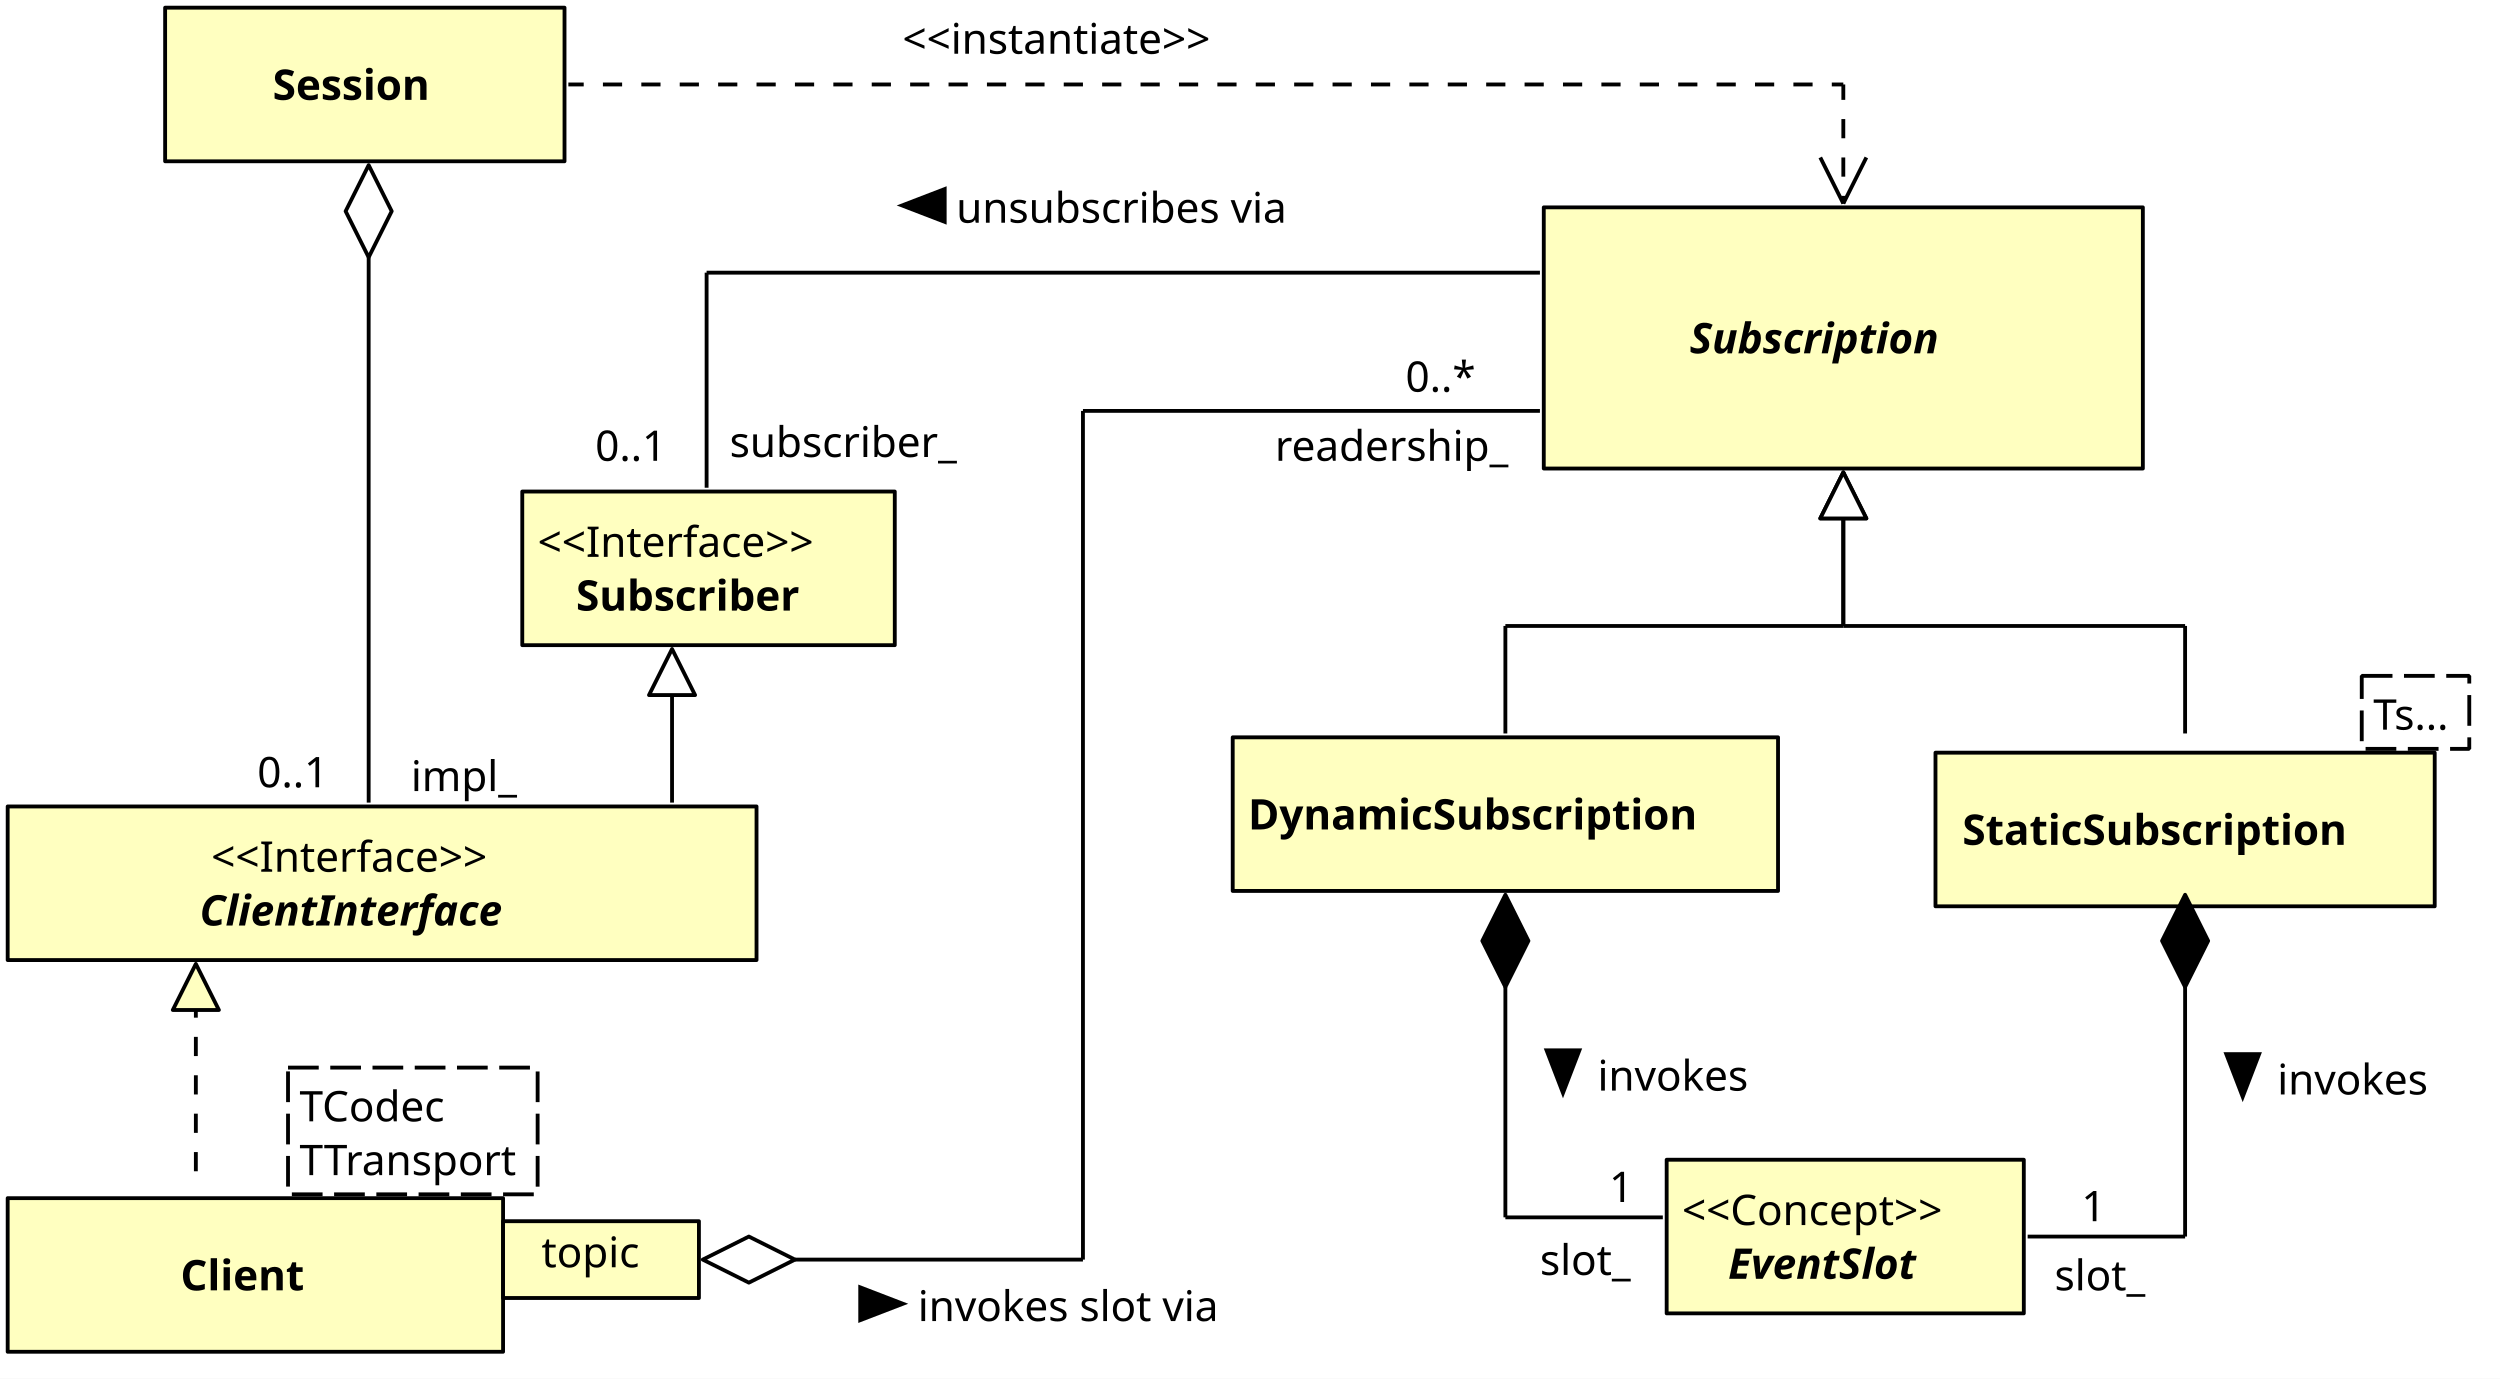
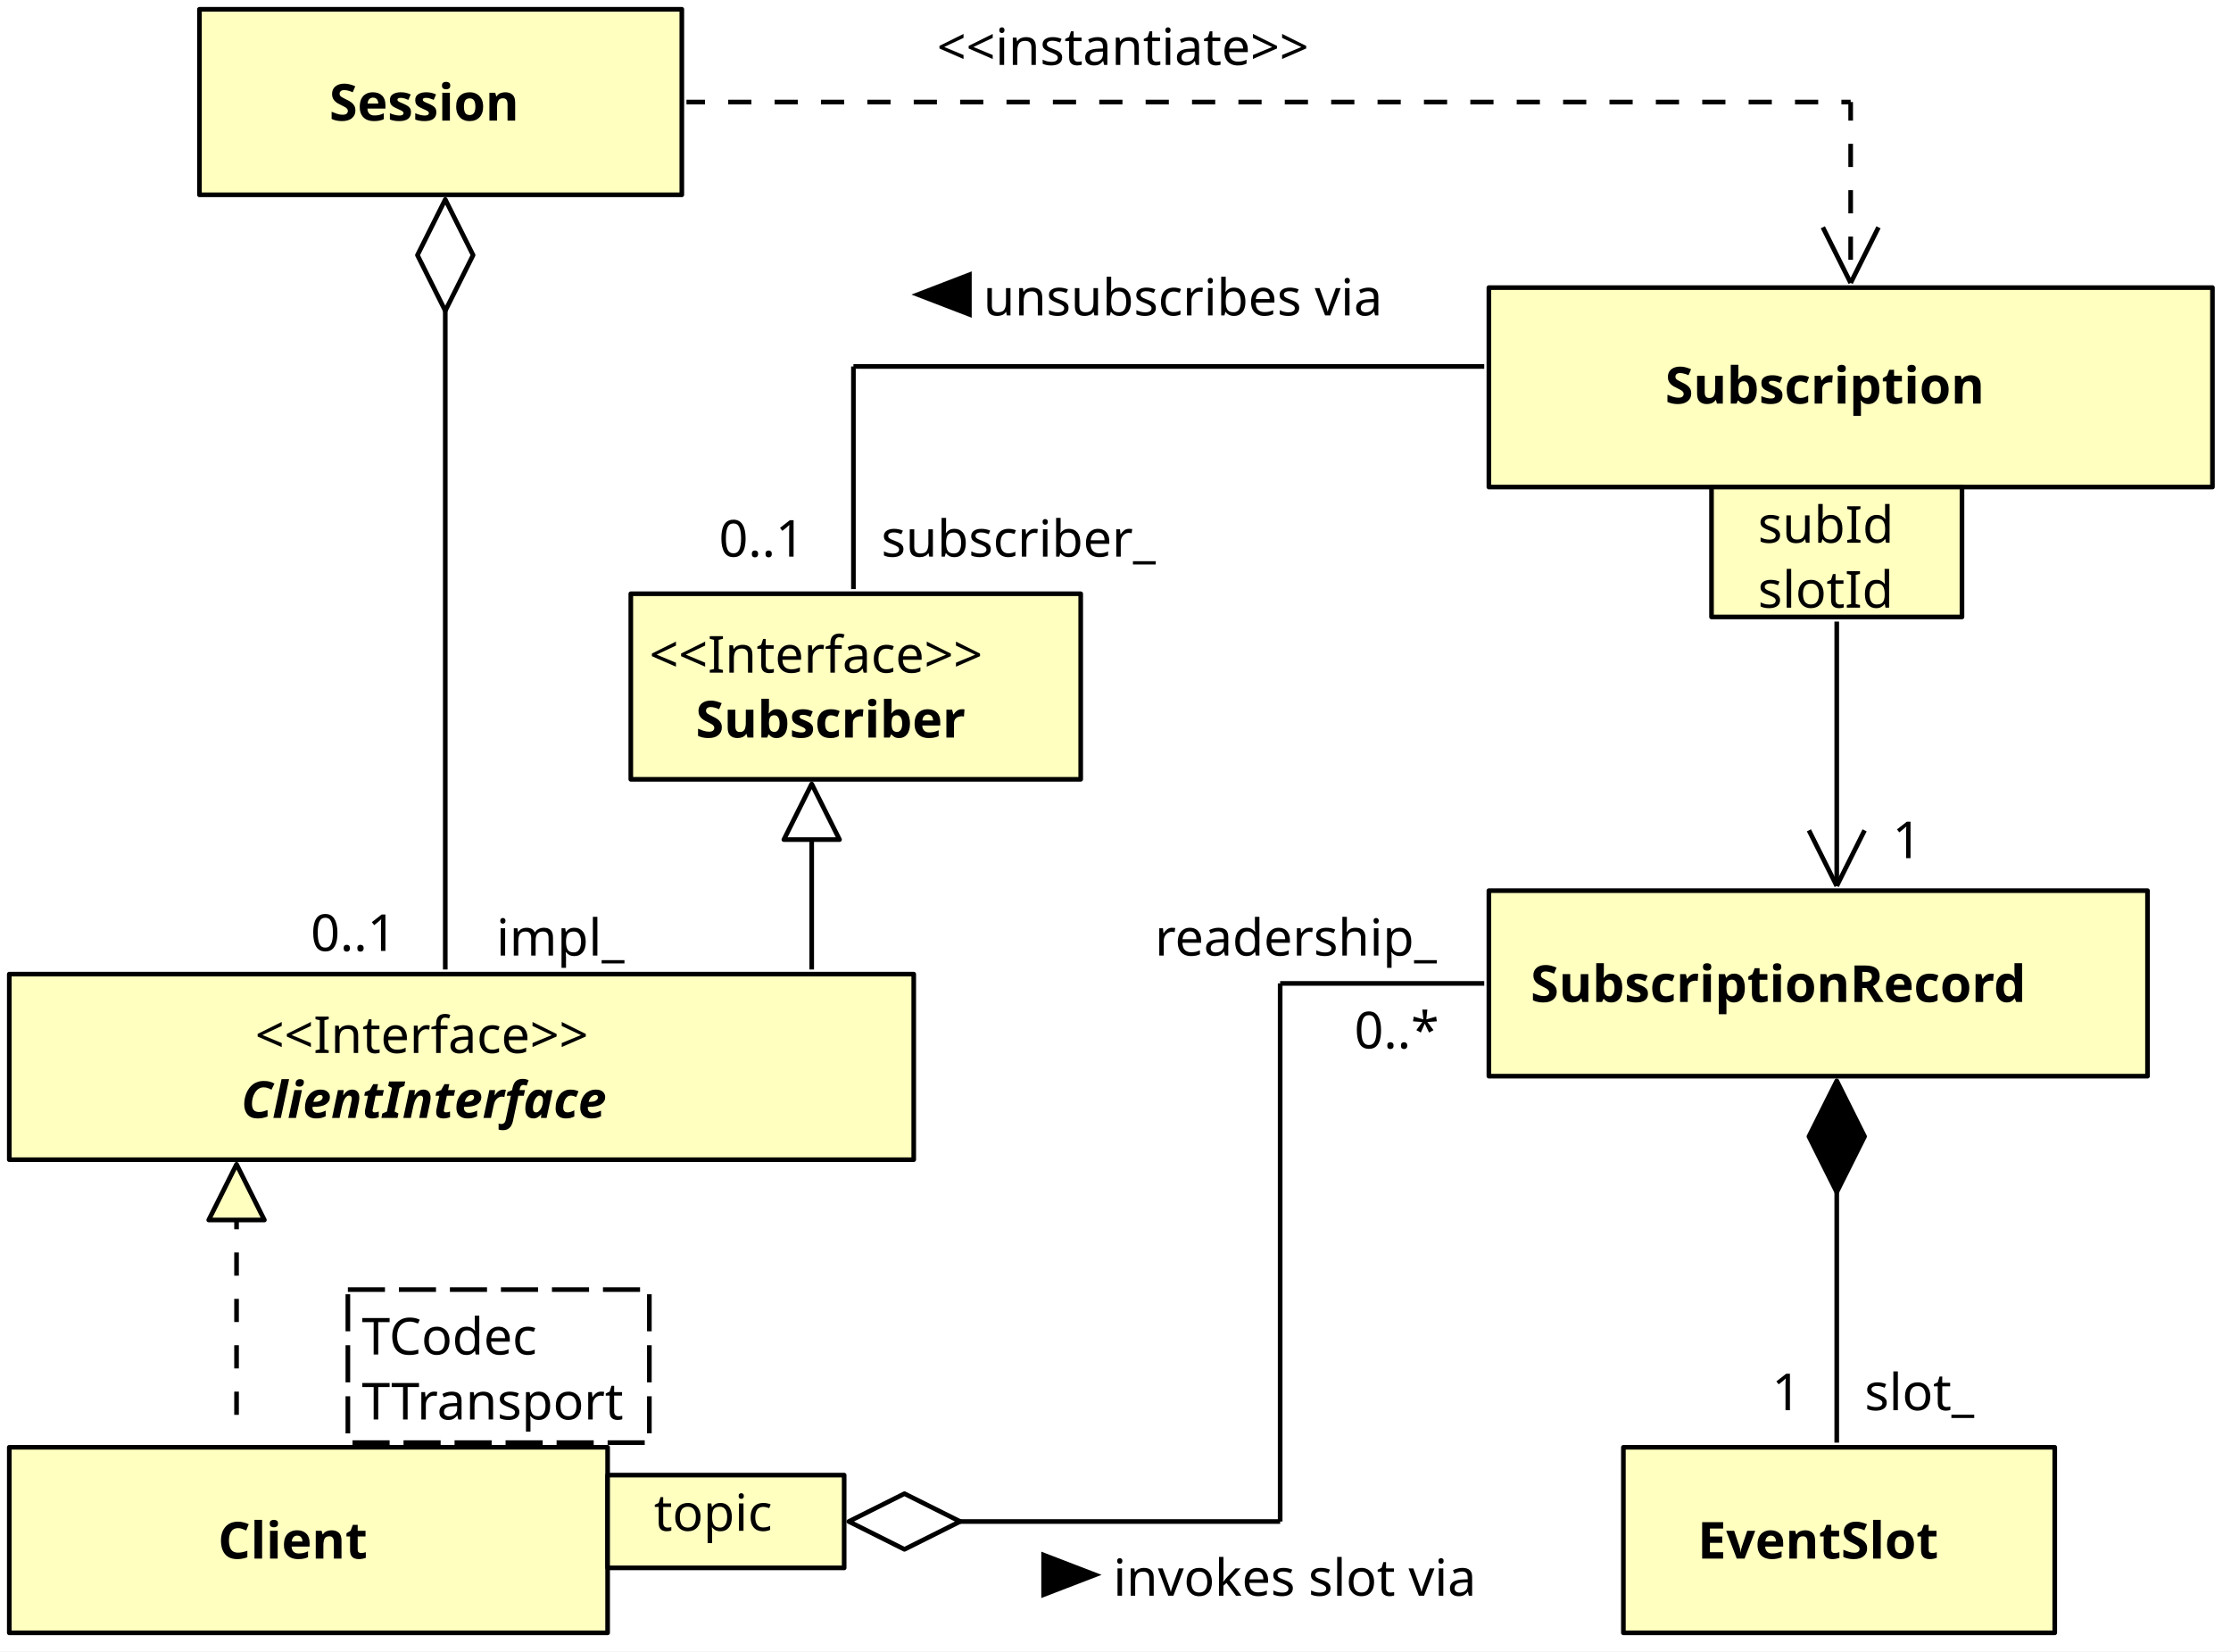
- <svg xmlns="http://www.w3.org/2000/svg" fill-opacity="0" color-rendering="auto" color-interpolation="auto" stroke="rgb(0,0,0)" text-rendering="auto" stroke-linecap="square" width="651" stroke-miterlimit="10" stroke-opacity="0" shape-rendering="auto" fill="rgb(0,0,0)" stroke-dasharray="none" font-weight="normal" stroke-width="1" height="359" font-family="'Dialog'" font-style="normal" stroke-linejoin="miter" font-size="12" stroke-dashoffset="0" image-rendering="auto">
+ <svg xmlns="http://www.w3.org/2000/svg" fill-opacity="0" color-rendering="auto" color-interpolation="auto" stroke="rgb(0,0,0)" text-rendering="auto" stroke-linecap="square" width="481" stroke-miterlimit="10" stroke-opacity="0" shape-rendering="auto" fill="rgb(0,0,0)" stroke-dasharray="none" font-weight="normal" stroke-width="1" height="356" font-family="'Dialog'" font-style="normal" stroke-linejoin="miter" font-size="12" stroke-dashoffset="0" image-rendering="auto">
  <defs id="genericDefs" />
  <g>
    <defs id="defs1">
      <clipPath clipPathUnits="userSpaceOnUse" id="clipPath1">
        <path d="M-7 -7 L115 -7 L115 51 L-7 51 L-7 -7 Z" />
      </clipPath>
      <clipPath clipPathUnits="userSpaceOnUse" id="clipPath2">
        <path d="M0 0 L104 0 L104 40 L0 40 L0 0 Z" />
      </clipPath>
      <clipPath clipPathUnits="userSpaceOnUse" id="clipPath3">
        <path d="M-7 -7 L108 -7 L108 51 L-7 51 L-7 -7 Z" />
      </clipPath>
      <clipPath clipPathUnits="userSpaceOnUse" id="clipPath4">
        <path d="M0 0 L97 0 L97 40 L0 40 L0 0 Z" />
      </clipPath>
      <clipPath clipPathUnits="userSpaceOnUse" id="clipPath5">
        <path d="M-7 -7 L206 -7 L206 51 L-7 51 L-7 -7 Z" />
      </clipPath>
      <clipPath clipPathUnits="userSpaceOnUse" id="clipPath6">
        <path d="M0 0 L195 0 L195 40 L0 40 L0 0 Z" />
      </clipPath>
      <clipPath clipPathUnits="userSpaceOnUse" id="clipPath7">
        <path d="M-7 -34 L143 -34 L143 47 L-7 47 L-7 -34 Z" />
      </clipPath>
      <clipPath clipPathUnits="userSpaceOnUse" id="clipPath8">
        <path d="M0 0 L129 0 L129 40 L0 40 L0 0 Z" />
      </clipPath>
      <clipPath clipPathUnits="userSpaceOnUse" id="clipPath9">
+         <path d="M-7 -7 L167 -7 L167 54 L-7 54 L-7 -7 Z" />
+       </clipPath>
+       <clipPath clipPathUnits="userSpaceOnUse" id="clipPath10">
+         <path d="M0 0 L156 0 L156 43 L0 43 L0 0 Z" />
+       </clipPath>
+       <clipPath clipPathUnits="userSpaceOnUse" id="clipPath11">
+         <path d="M-7 -7 L104 -7 L104 51 L-7 51 L-7 -7 Z" />
+       </clipPath>
+       <clipPath clipPathUnits="userSpaceOnUse" id="clipPath12">
+         <path d="M0 0 L93 0 L93 40 L0 40 L0 0 Z" />
+       </clipPath>
+       <clipPath clipPathUnits="userSpaceOnUse" id="clipPath13">
+         <path d="M-7 -7 L62 -7 L62 31 L-7 31 L-7 -7 Z" />
+       </clipPath>
+       <clipPath clipPathUnits="userSpaceOnUse" id="clipPath14">
+         <path d="M0 0 L49 0 L49 18 L0 18 L0 0 Z" />
+       </clipPath>
+       <clipPath clipPathUnits="userSpaceOnUse" id="clipPath15">
+         <path d="M-7 -7 L153 -7 L153 51 L-7 51 L-7 -7 Z" />
+       </clipPath>
+       <clipPath clipPathUnits="userSpaceOnUse" id="clipPath16">
+         <path d="M0 0 L142 0 L142 40 L0 40 L0 0 Z" />
+       </clipPath>
+       <clipPath clipPathUnits="userSpaceOnUse" id="clipPath17">
        <path d="M-7 -7 L77 -7 L77 45 L-7 45 L-7 -7 Z" />
      </clipPath>
-       <clipPath clipPathUnits="userSpaceOnUse" id="clipPath10">
+       <clipPath clipPathUnits="userSpaceOnUse" id="clipPath18">
        <path d="M0 0 L66 0 L66 34 L0 34 L0 0 Z" />
      </clipPath>
-       <clipPath clipPathUnits="userSpaceOnUse" id="clipPath11">
-         <path d="M-7 -7 L167 -7 L167 79 L-7 79 L-7 -7 Z" />
-       </clipPath>
-       <clipPath clipPathUnits="userSpaceOnUse" id="clipPath12">
-         <path d="M0 0 L156 0 L156 68 L0 68 L0 0 Z" />
-       </clipPath>
-       <clipPath clipPathUnits="userSpaceOnUse" id="clipPath13">
-         <path d="M-7 -20 L144 -20 L144 47 L-7 47 L-7 -20 Z" />
-       </clipPath>
-       <clipPath clipPathUnits="userSpaceOnUse" id="clipPath14">
-         <path d="M0 0 L130 0 L130 40 L0 40 L0 0 Z" />
-       </clipPath>
-       <clipPath clipPathUnits="userSpaceOnUse" id="clipPath15">
-         <path d="M-7 -7 L40 -7 L40 31 L-7 31 L-7 -7 Z" />
-       </clipPath>
-       <clipPath clipPathUnits="userSpaceOnUse" id="clipPath16">
-         <path d="M0 0 L29 0 L29 20 L0 20 L0 0 Z" />
-       </clipPath>
-       <clipPath clipPathUnits="userSpaceOnUse" id="clipPath17">
-         <path d="M-7 -7 L104 -7 L104 51 L-7 51 L-7 -7 Z" />
-       </clipPath>
-       <clipPath clipPathUnits="userSpaceOnUse" id="clipPath18">
-         <path d="M0 0 L93 0 L93 40 L0 40 L0 0 Z" />
-       </clipPath>
      <clipPath clipPathUnits="userSpaceOnUse" id="clipPath19">
-         <path d="M-7 -7 L61 -7 L61 61 L-7 61 L-7 -7 Z" />
+         <path d="M-7 -7 L95 -7 L95 95 L-7 95 L-7 -7 Z" />
      </clipPath>
      <clipPath clipPathUnits="userSpaceOnUse" id="clipPath20">
-         <path d="M0 0 L50 0 L50 50 L0 50 L0 0 Z" />
+         <path d="M0 0 L84 0 L84 84 L0 84 L0 0 Z" />
      </clipPath>
      <clipPath clipPathUnits="userSpaceOnUse" id="clipPath21">
        <path d="M-7 -7 L53 -7 L53 53 L-7 53 L-7 -7 Z" />
      </clipPath>
      <clipPath clipPathUnits="userSpaceOnUse" id="clipPath22">
        <path d="M0 0 L42 0 L42 42 L0 42 L0 0 Z" />
      </clipPath>
      <clipPath clipPathUnits="userSpaceOnUse" id="clipPath23">
+         <path d="M-7 -7 L61 -7 L61 61 L-7 61 L-7 -7 Z" />
+       </clipPath>
+       <clipPath clipPathUnits="userSpaceOnUse" id="clipPath24">
+         <path d="M0 0 L50 0 L50 50 L0 50 L0 0 Z" />
+       </clipPath>
+       <clipPath clipPathUnits="userSpaceOnUse" id="clipPath25">
+         <path d="M-7 -7 L97 -7 L97 97 L-7 97 L-7 -7 Z" />
+       </clipPath>
+       <clipPath clipPathUnits="userSpaceOnUse" id="clipPath26">
+         <path d="M0 0 L86 0 L86 86 L0 86 L0 0 Z" />
+       </clipPath>
+       <clipPath clipPathUnits="userSpaceOnUse" id="clipPath27">
+         <path d="M-7 -7 L51 -7 L51 51 L-7 51 L-7 -7 Z" />
+       </clipPath>
+       <clipPath clipPathUnits="userSpaceOnUse" id="clipPath28">
+         <path d="M0 0 L40 0 L40 40 L0 40 L0 0 Z" />
+       </clipPath>
+       <clipPath clipPathUnits="userSpaceOnUse" id="clipPath29">
        <path d="M-7 -7 L57 -7 L57 57 L-7 57 L-7 -7 Z" />
      </clipPath>
-       <clipPath clipPathUnits="userSpaceOnUse" id="clipPath24">
+       <clipPath clipPathUnits="userSpaceOnUse" id="clipPath30">
        <path d="M0 0 L46 0 L46 46 L0 46 L0 0 Z" />
      </clipPath>
-       <clipPath clipPathUnits="userSpaceOnUse" id="clipPath25">
-         <path d="M-7 -7 L51 -7 L51 51 L-7 51 L-7 -7 Z" />
-       </clipPath>
-       <clipPath clipPathUnits="userSpaceOnUse" id="clipPath26">
-         <path d="M0 0 L40 0 L40 40 L0 40 L0 0 Z" />
-       </clipPath>
-       <clipPath clipPathUnits="userSpaceOnUse" id="clipPath27">
-         <path d="M-7 -7 L62 -7 L62 31 L-7 31 L-7 -7 Z" />
-       </clipPath>
-       <clipPath clipPathUnits="userSpaceOnUse" id="clipPath28">
-         <path d="M0 0 L49 0 L49 18 L0 18 L0 0 Z" />
-       </clipPath>
-       <clipPath clipPathUnits="userSpaceOnUse" id="clipPath29">
-         <path d="M-7 -7 L153 -7 L153 51 L-7 51 L-7 -7 Z" />
-       </clipPath>
-       <clipPath clipPathUnits="userSpaceOnUse" id="clipPath30">
-         <path d="M0 0 L142 0 L142 40 L0 40 L0 0 Z" />
-       </clipPath>
      <clipPath clipPathUnits="userSpaceOnUse" id="clipPath31">
-         <path d="M-7 -7 L97 -7 L97 97 L-7 97 L-7 -7 Z" />
+         <path d="M-7 -7 L65 -7 L65 39 L-7 39 L-7 -7 Z" />
      </clipPath>
      <clipPath clipPathUnits="userSpaceOnUse" id="clipPath32">
-         <path d="M0 0 L86 0 L86 86 L0 86 L0 0 Z" />
+         <path d="M0 0 L52 0 L52 26 L0 26 L0 0 Z" />
      </clipPath>
      <clipPath clipPathUnits="userSpaceOnUse" id="clipPath33">
-         <path d="M-7 -7 L95 -7 L95 95 L-7 95 L-7 -7 Z" />
+         <path d="M0 0 L104 0 L104 270 L0 270 L0 0 Z" />
      </clipPath>
      <clipPath clipPathUnits="userSpaceOnUse" id="clipPath34">
-         <path d="M0 0 L84 0 L84 84 L0 84 L0 0 Z" />
+         <path d="M0 0 L104 0 L104 144 L0 144 L0 0 Z" />
      </clipPath>
      <clipPath clipPathUnits="userSpaceOnUse" id="clipPath35">
-         <path d="M0 0 L104 0 L104 270 L0 270 L0 0 Z" />
+         <path d="M0 0 L104 0 L104 160 L0 160 L0 0 Z" />
      </clipPath>
      <clipPath clipPathUnits="userSpaceOnUse" id="clipPath36">
-         <path d="M0 0 L104 0 L104 144 L0 144 L0 0 Z" />
+         <path d="M0 0 L355 0 L355 143 L0 143 L0 0 Z" />
      </clipPath>
      <clipPath clipPathUnits="userSpaceOnUse" id="clipPath37">
-         <path d="M0 0 L104 0 L104 160 L0 160 L0 0 Z" />
+         <path d="M0 0 L240 0 L240 152 L0 152 L0 0 Z" />
      </clipPath>
      <clipPath clipPathUnits="userSpaceOnUse" id="clipPath38">
-         <path d="M0 0 L436 0 L436 135 L0 135 L0 0 Z" />
+         <path d="M0 0 L241 0 L241 220 L0 220 L0 0 Z" />
      </clipPath>
      <clipPath clipPathUnits="userSpaceOnUse" id="clipPath39">
-         <path d="M0 0 L145 0 L145 193 L0 193 L0 0 Z" />
+         <path d="M0 0 L104 0 L104 182 L0 182 L0 0 Z" />
      </clipPath>
      <clipPath clipPathUnits="userSpaceOnUse" id="clipPath40">
-         <path d="M0 0 L321 0 L321 160 L0 160 L0 0 Z" />
+         <path d="M0 0 L104 0 L104 161 L0 161 L0 0 Z" />
      </clipPath>
      <clipPath clipPathUnits="userSpaceOnUse" id="clipPath41">
-         <path d="M0 0 L322 0 L322 325 L0 325 L0 0 Z" />
+         <path d="M-38 -16 L76 -16 L76 32 L-38 32 L-38 -16 Z" />
      </clipPath>
      <clipPath clipPathUnits="userSpaceOnUse" id="clipPath42">
-         <path d="M0 0 L193 0 L193 172 L0 172 L0 0 Z" />
+         <path d="M-124 -16 L248 -16 L248 32 L-124 32 L-124 -16 Z" />
      </clipPath>
      <clipPath clipPathUnits="userSpaceOnUse" id="clipPath43">
-         <path d="M0 0 L192 0 L192 172 L0 172 L0 0 Z" />
+         <path d="M-134 -16 L238 -16 L238 32 L-134 32 L-134 -16 Z" />
      </clipPath>
      <clipPath clipPathUnits="userSpaceOnUse" id="clipPath44">
-         <path d="M0 0 L145 0 L145 188 L0 188 L0 0 Z" />
+         <path d="M-131 -16 L262 -16 L262 32 L-131 32 L-131 -16 Z" />
      </clipPath>
      <clipPath clipPathUnits="userSpaceOnUse" id="clipPath45">
-         <path d="M-81 -16 L162 -16 L162 32 L-81 32 L-81 -16 Z" />
+         <path d="M-141 -16 L252 -16 L252 32 L-141 32 L-141 -16 Z" />
      </clipPath>
      <clipPath clipPathUnits="userSpaceOnUse" id="clipPath46">
-         <path d="M-91 -16 L152 -16 L152 32 L-91 32 L-91 -16 Z" />
-       </clipPath>
-       <clipPath clipPathUnits="userSpaceOnUse" id="clipPath47">
-         <path d="M-124 -16 L248 -16 L248 32 L-124 32 L-124 -16 Z" />
-       </clipPath>
-       <clipPath clipPathUnits="userSpaceOnUse" id="clipPath48">
-         <path d="M-134 -16 L238 -16 L238 32 L-134 32 L-134 -16 Z" />
-       </clipPath>
-       <clipPath clipPathUnits="userSpaceOnUse" id="clipPath49">
-         <path d="M-131 -16 L262 -16 L262 32 L-131 32 L-131 -16 Z" />
-       </clipPath>
-       <clipPath clipPathUnits="userSpaceOnUse" id="clipPath50">
-         <path d="M-141 -16 L252 -16 L252 32 L-141 32 L-141 -16 Z" />
-       </clipPath>
-       <clipPath clipPathUnits="userSpaceOnUse" id="clipPath51">
        <path d="M-116 -14 L232 -14 L232 28 L-116 28 L-116 -14 Z" />
      </clipPath>
    </defs>
    <g fill="white" text-rendering="geometricPrecision" fill-opacity="1" stroke-opacity="1" stroke="white">
-       <rect x="0" width="651" height="359" y="0" stroke="none" />
+       <rect x="0" width="481" height="356" y="0" stroke="none" />
    </g>
    <g font-size="11" transform="translate(43,2)" fill-opacity="1" fill="rgb(255,255,192)" text-rendering="geometricPrecision" font-family="sans-serif" stroke="rgb(255,255,192)" font-weight="bold" stroke-opacity="1">
      <rect x="0" width="104" height="40" y="0" clip-path="url(#clipPath1)" stroke="none" />
    </g>
    <g font-size="11" stroke-linecap="butt" transform="translate(43,2)" fill-opacity="1" fill="black" text-rendering="geometricPrecision" font-family="sans-serif" stroke-linejoin="round" stroke="black" font-weight="bold" stroke-opacity="1" stroke-miterlimit="0">
      <rect fill="none" x="0" width="104" height="40" y="0" clip-path="url(#clipPath1)" />
    </g>
    <g font-size="11" transform="translate(43,2)" fill-opacity="1" fill="black" text-rendering="geometricPrecision" font-family="sans-serif" stroke="black" font-weight="bold" stroke-opacity="1">
      <text x="28" xml:space="preserve" y="24" clip-path="url(#clipPath2)" stroke="none">Session</text>
    </g>
    <g font-size="11" transform="translate(136,128)" fill-opacity="1" fill="rgb(255,255,192)" text-rendering="geometricPrecision" font-family="sans-serif" stroke="rgb(255,255,192)" font-weight="bold" stroke-opacity="1">
      <rect x="0" width="97" height="40" y="0" clip-path="url(#clipPath3)" stroke="none" />
    </g>
    <g font-size="11" stroke-linecap="butt" transform="translate(136,128)" fill-opacity="1" fill="black" text-rendering="geometricPrecision" font-family="sans-serif" stroke-linejoin="round" stroke="black" font-weight="bold" stroke-opacity="1" stroke-miterlimit="0">
      <rect fill="none" x="0" width="97" height="40" y="0" clip-path="url(#clipPath3)" />
    </g>
    <g font-size="11" transform="translate(136,128)" fill-opacity="1" fill="black" text-rendering="geometricPrecision" font-family="sans-serif" stroke="black" stroke-opacity="1">
      <text x="4" xml:space="preserve" y="17" clip-path="url(#clipPath4)" stroke="none">&lt;&lt;Interface&gt;&gt;</text>
      <text x="14" xml:space="preserve" y="31" font-weight="bold" clip-path="url(#clipPath4)" stroke="none">Subscriber</text>
    </g>
    <g font-size="11" transform="translate(2,210)" fill-opacity="1" fill="rgb(255,255,192)" text-rendering="geometricPrecision" font-family="sans-serif" stroke="rgb(255,255,192)" font-weight="bold" stroke-opacity="1">
      <rect x="0" width="195" height="40" y="0" clip-path="url(#clipPath5)" stroke="none" />
    </g>
    <g font-size="11" stroke-linecap="butt" transform="translate(2,210)" fill-opacity="1" fill="black" text-rendering="geometricPrecision" font-family="sans-serif" stroke-linejoin="round" stroke="black" font-weight="bold" stroke-opacity="1" stroke-miterlimit="0">
      <rect fill="none" x="0" width="195" height="40" y="0" clip-path="url(#clipPath5)" />
    </g>
    <g font-size="11" transform="translate(2,210)" fill-opacity="1" fill="black" text-rendering="geometricPrecision" font-family="sans-serif" stroke="black" stroke-opacity="1">
      <text x="53" xml:space="preserve" y="17" clip-path="url(#clipPath6)" stroke="none">&lt;&lt;Interface&gt;&gt;</text>
      <text x="50" y="31" clip-path="url(#clipPath6)" font-style="italic" stroke="none" font-weight="bold" xml:space="preserve">ClientInterface</text>
    </g>
    <g font-size="11" transform="translate(2,312)" fill-opacity="1" fill="rgb(255,255,192)" text-rendering="geometricPrecision" font-family="sans-serif" stroke="rgb(255,255,192)" font-weight="bold" stroke-opacity="1">
      <rect x="0" width="129" height="40" y="0" clip-path="url(#clipPath7)" stroke="none" />
    </g>
    <g font-size="11" stroke-linecap="butt" transform="translate(2,312)" fill-opacity="1" fill="black" text-rendering="geometricPrecision" font-family="sans-serif" stroke-linejoin="round" stroke="black" font-weight="bold" stroke-opacity="1" stroke-miterlimit="0">
      <rect fill="none" x="0" width="129" height="40" y="0" clip-path="url(#clipPath7)" />
    </g>
    <g font-size="11" transform="translate(2,312)" fill-opacity="1" fill="black" text-rendering="geometricPrecision" font-family="sans-serif" stroke="black" font-weight="bold" stroke-opacity="1">
      <text x="45" xml:space="preserve" y="24" clip-path="url(#clipPath8)" stroke="none">Client</text>
    </g>
+     <g font-size="11" transform="translate(321,62)" fill-opacity="1" fill="rgb(255,255,192)" text-rendering="geometricPrecision" font-family="sans-serif" stroke="rgb(255,255,192)" font-weight="bold" stroke-opacity="1">
+       <rect x="0" width="156" height="43" y="0" clip-path="url(#clipPath9)" stroke="none" />
+     </g>
+     <g font-size="11" stroke-linecap="butt" transform="translate(321,62)" fill-opacity="1" fill="black" text-rendering="geometricPrecision" font-family="sans-serif" stroke-linejoin="round" stroke="black" font-weight="bold" stroke-opacity="1" stroke-miterlimit="0">
+       <rect fill="none" x="0" width="156" height="43" y="0" clip-path="url(#clipPath9)" />
+     </g>
+     <g font-size="11" transform="translate(321,62)" fill-opacity="1" fill="black" text-rendering="geometricPrecision" font-family="sans-serif" stroke="black" font-weight="bold" stroke-opacity="1">
+       <text x="38" xml:space="preserve" y="25" clip-path="url(#clipPath10)" stroke="none">Subscription</text>
+     </g>
+     <g font-size="11" transform="translate(350,312)" fill-opacity="1" fill="rgb(255,255,192)" text-rendering="geometricPrecision" font-family="sans-serif" stroke="rgb(255,255,192)" font-weight="bold" stroke-opacity="1">
+       <rect x="0" width="93" height="40" y="0" clip-path="url(#clipPath11)" stroke="none" />
+     </g>
+     <g font-size="11" stroke-linecap="butt" transform="translate(350,312)" fill-opacity="1" fill="black" text-rendering="geometricPrecision" font-family="sans-serif" stroke-linejoin="round" stroke="black" font-weight="bold" stroke-opacity="1" stroke-miterlimit="0">
+       <rect fill="none" x="0" width="93" height="40" y="0" clip-path="url(#clipPath11)" />
+     </g>
+     <g font-size="11" transform="translate(350,312)" fill-opacity="1" fill="black" text-rendering="geometricPrecision" font-family="sans-serif" stroke="black" font-weight="bold" stroke-opacity="1">
+       <text x="16" xml:space="preserve" y="24" clip-path="url(#clipPath12)" stroke="none">EventSlot</text>
+     </g>
+     <g font-size="11" transform="translate(131,318)" fill-opacity="1" fill="rgb(255,255,192)" text-rendering="geometricPrecision" font-family="sans-serif" stroke="rgb(255,255,192)" stroke-opacity="1">
+       <rect x="0" width="51" height="20" y="0" clip-path="url(#clipPath13)" stroke="none" />
+     </g>
+     <g font-size="11" stroke-linecap="butt" transform="translate(131,318)" fill-opacity="1" fill="black" text-rendering="geometricPrecision" font-family="sans-serif" stroke-linejoin="round" stroke="black" stroke-opacity="1" stroke-miterlimit="0">
+       <rect fill="none" x="0" width="51" height="20" y="0" clip-path="url(#clipPath13)" />
+     </g>
+     <g font-size="11" transform="translate(132,319)" fill-opacity="1" fill="black" text-rendering="geometricPrecision" font-family="sans-serif" stroke="black" stroke-opacity="1">
+       <text x="9" xml:space="preserve" y="11" clip-path="url(#clipPath14)" stroke="none">topic</text>
+     </g>
+     <g font-size="11" transform="translate(321,192)" fill-opacity="1" fill="rgb(255,255,192)" text-rendering="geometricPrecision" font-family="sans-serif" stroke="rgb(255,255,192)" font-weight="bold" stroke-opacity="1">
+       <rect x="0" width="142" height="40" y="0" clip-path="url(#clipPath15)" stroke="none" />
+     </g>
+     <g font-size="11" stroke-linecap="butt" transform="translate(321,192)" fill-opacity="1" fill="black" text-rendering="geometricPrecision" font-family="sans-serif" stroke-linejoin="round" stroke="black" font-weight="bold" stroke-opacity="1" stroke-miterlimit="0">
+       <rect fill="none" x="0" width="142" height="40" y="0" clip-path="url(#clipPath15)" />
+     </g>
+     <g font-size="11" transform="translate(321,192)" fill-opacity="1" fill="black" text-rendering="geometricPrecision" font-family="sans-serif" stroke="black" font-weight="bold" stroke-opacity="1">
+       <text x="9" xml:space="preserve" y="24" clip-path="url(#clipPath16)" stroke="none">SubscriptionRecord</text>
+     </g>
    <g font-size="11" transform="translate(75,278)" fill-opacity="1" fill="white" text-rendering="geometricPrecision" font-family="sans-serif" stroke="white" stroke-opacity="1">
-       <rect x="0" width="65" height="33" y="0" clip-path="url(#clipPath9)" stroke="none" />
+       <rect x="0" width="65" height="33" y="0" clip-path="url(#clipPath17)" stroke="none" />
    </g>
    <g font-size="11" stroke-linecap="butt" transform="translate(75,278)" fill-opacity="1" fill="black" text-rendering="geometricPrecision" font-family="sans-serif" stroke-linejoin="bevel" stroke-dasharray="8,3" stroke="black" stroke-opacity="1" stroke-miterlimit="0">
-       <rect fill="none" x="0" width="65" height="33" y="0" clip-path="url(#clipPath9)" />
+       <rect fill="none" x="0" width="65" height="33" y="0" clip-path="url(#clipPath17)" />
    </g>
    <g font-size="11" stroke-linecap="butt" transform="translate(75,278)" fill-opacity="1" fill="black" text-rendering="geometricPrecision" font-family="sans-serif" stroke-linejoin="bevel" stroke-dasharray="8,3" stroke="black" stroke-opacity="1" stroke-miterlimit="0">
-       <text x="3" xml:space="preserve" y="14" clip-path="url(#clipPath10)" stroke="none">TCodec</text>
-       <text x="3" xml:space="preserve" y="28" clip-path="url(#clipPath10)" stroke="none">TTransport</text>
-     </g>
-     <g font-size="11" transform="translate(402,54)" fill-opacity="1" fill="rgb(255,255,192)" text-rendering="geometricPrecision" font-family="sans-serif" stroke="rgb(255,255,192)" font-weight="bold" stroke-opacity="1">
-       <rect x="0" width="156" height="68" y="0" clip-path="url(#clipPath11)" stroke="none" />
-     </g>
-     <g font-size="11" stroke-linecap="butt" transform="translate(402,54)" fill-opacity="1" fill="black" text-rendering="geometricPrecision" font-family="sans-serif" stroke-linejoin="round" stroke="black" font-weight="bold" stroke-opacity="1" stroke-miterlimit="0">
-       <rect fill="none" x="0" width="156" height="68" y="0" clip-path="url(#clipPath11)" />
-     </g>
-     <g font-size="11" transform="translate(402,54)" fill-opacity="1" fill="black" text-rendering="geometricPrecision" font-family="sans-serif" font-style="italic" stroke="black" font-weight="bold" stroke-opacity="1">
-       <text x="38" xml:space="preserve" y="38" clip-path="url(#clipPath12)" stroke="none">Subscription</text>
-     </g>
-     <g font-size="11" transform="translate(504,196)" fill-opacity="1" fill="rgb(255,255,192)" text-rendering="geometricPrecision" font-family="sans-serif" stroke="rgb(255,255,192)" font-weight="bold" stroke-opacity="1">
-       <rect x="0" width="130" height="40" y="0" clip-path="url(#clipPath13)" stroke="none" />
-     </g>
-     <g font-size="11" stroke-linecap="butt" transform="translate(504,196)" fill-opacity="1" fill="black" text-rendering="geometricPrecision" font-family="sans-serif" stroke-linejoin="round" stroke="black" font-weight="bold" stroke-opacity="1" stroke-miterlimit="0">
-       <rect fill="none" x="0" width="130" height="40" y="0" clip-path="url(#clipPath13)" />
-     </g>
-     <g font-size="11" transform="translate(504,196)" fill-opacity="1" fill="black" text-rendering="geometricPrecision" font-family="sans-serif" stroke="black" font-weight="bold" stroke-opacity="1">
-       <text x="7" xml:space="preserve" y="24" clip-path="url(#clipPath14)" stroke="none">StaticSubscription</text>
-     </g>
-     <g font-size="11" transform="translate(615,176)" fill-opacity="1" fill="white" text-rendering="geometricPrecision" font-family="sans-serif" stroke="white" stroke-opacity="1">
-       <rect x="0" width="28" height="19" y="0" clip-path="url(#clipPath15)" stroke="none" />
-     </g>
-     <g font-size="11" stroke-linecap="butt" transform="translate(615,176)" fill-opacity="1" fill="black" text-rendering="geometricPrecision" font-family="sans-serif" stroke-linejoin="bevel" stroke-dasharray="8,3" stroke="black" stroke-opacity="1" stroke-miterlimit="0">
-       <rect fill="none" x="0" width="28" height="19" y="0" clip-path="url(#clipPath15)" />
-     </g>
-     <g font-size="11" stroke-linecap="butt" transform="translate(615,176)" fill-opacity="1" fill="black" text-rendering="geometricPrecision" font-family="sans-serif" stroke-linejoin="bevel" stroke-dasharray="8,3" stroke="black" stroke-opacity="1" stroke-miterlimit="0">
-       <text x="3" xml:space="preserve" y="14" clip-path="url(#clipPath16)" stroke="none">Ts...</text>
-     </g>
-     <g font-size="11" transform="translate(434,302)" fill-opacity="1" fill="rgb(255,255,192)" text-rendering="geometricPrecision" font-family="sans-serif" stroke="rgb(255,255,192)" font-weight="bold" stroke-opacity="1">
-       <rect x="0" width="93" height="40" y="0" clip-path="url(#clipPath17)" stroke="none" />
-     </g>
-     <g font-size="11" stroke-linecap="butt" transform="translate(434,302)" fill-opacity="1" fill="black" text-rendering="geometricPrecision" font-family="sans-serif" stroke-linejoin="round" stroke="black" font-weight="bold" stroke-opacity="1" stroke-miterlimit="0">
-       <rect fill="none" x="0" width="93" height="40" y="0" clip-path="url(#clipPath17)" />
-     </g>
-     <g font-size="11" transform="translate(434,302)" fill-opacity="1" fill="black" text-rendering="geometricPrecision" font-family="sans-serif" stroke="black" stroke-opacity="1">
-       <text x="4" xml:space="preserve" y="17" clip-path="url(#clipPath18)" stroke="none">&lt;&lt;Concept&gt;&gt;</text>
-       <text x="16" y="31" clip-path="url(#clipPath18)" font-style="italic" stroke="none" font-weight="bold" xml:space="preserve">EventSlot</text>
+       <text x="3" xml:space="preserve" y="14" clip-path="url(#clipPath18)" stroke="none">TCodec</text>
+       <text x="3" xml:space="preserve" y="28" clip-path="url(#clipPath18)" stroke="none">TTransport</text>
+     </g>
+     <g font-size="11" transform="translate(182,74)" fill-opacity="1" fill="black" text-rendering="geometricPrecision" font-family="sans-serif" stroke="black" stroke-opacity="1">
+       <text x="8" xml:space="preserve" y="46" clip-path="url(#clipPath20)" stroke="none">subscriber_</text>
+     </g>
+     <g font-size="11" transform="translate(146,95)" fill-opacity="1" fill="black" text-rendering="geometricPrecision" font-family="sans-serif" stroke="black" stroke-opacity="1">
+       <text x="9" xml:space="preserve" y="25" clip-path="url(#clipPath22)" stroke="none">0..1</text>
    </g>
    <g font-size="11" transform="translate(97,177)" fill-opacity="1" fill="black" text-rendering="geometricPrecision" font-family="sans-serif" stroke="black" stroke-opacity="1">
-       <text x="10" xml:space="preserve" y="29" clip-path="url(#clipPath20)" stroke="none">impl_</text>
+       <text x="10" xml:space="preserve" y="29" clip-path="url(#clipPath24)" stroke="none">impl_</text>
    </g>
    <g font-size="11" transform="translate(58,180)" fill-opacity="1" fill="black" text-rendering="geometricPrecision" font-family="sans-serif" stroke="black" stroke-opacity="1">
      <text x="9" xml:space="preserve" y="25" clip-path="url(#clipPath22)" stroke="none">0..1</text>
    </g>
-     <g font-size="11" transform="translate(526,309)" fill-opacity="1" fill="black" text-rendering="geometricPrecision" font-family="sans-serif" stroke="black" stroke-opacity="1">
-       <text x="9" xml:space="preserve" y="27" clip-path="url(#clipPath24)" stroke="none">slot_</text>
-     </g>
-     <g font-size="11" transform="translate(526,294)" fill-opacity="1" fill="black" text-rendering="geometricPrecision" font-family="sans-serif" stroke="black" stroke-opacity="1">
-       <text x="16" xml:space="preserve" y="24" clip-path="url(#clipPath26)" stroke="none">1</text>
-     </g>
-     <g font-size="11" transform="translate(357,78)" fill-opacity="1" fill="black" text-rendering="geometricPrecision" font-family="sans-serif" stroke="black" stroke-opacity="1">
-       <text x="9" xml:space="preserve" y="24" clip-path="url(#clipPath26)" stroke="none">0..*</text>
-     </g>
-     <g font-size="11" transform="translate(131,318)" fill-opacity="1" fill="rgb(255,255,192)" text-rendering="geometricPrecision" font-family="sans-serif" stroke="rgb(255,255,192)" stroke-opacity="1">
-       <rect x="0" width="51" height="20" y="0" clip-path="url(#clipPath27)" stroke="none" />
-     </g>
-     <g font-size="11" stroke-linecap="butt" transform="translate(131,318)" fill-opacity="1" fill="black" text-rendering="geometricPrecision" font-family="sans-serif" stroke-linejoin="round" stroke="black" stroke-opacity="1" stroke-miterlimit="0">
-       <rect fill="none" x="0" width="51" height="20" y="0" clip-path="url(#clipPath27)" />
-     </g>
-     <g font-size="11" transform="translate(132,319)" fill-opacity="1" fill="black" text-rendering="geometricPrecision" font-family="sans-serif" stroke="black" stroke-opacity="1">
-       <text x="9" xml:space="preserve" y="11" clip-path="url(#clipPath28)" stroke="none">topic</text>
-     </g>
-     <g font-size="11" transform="translate(321,192)" fill-opacity="1" fill="rgb(255,255,192)" text-rendering="geometricPrecision" font-family="sans-serif" stroke="rgb(255,255,192)" font-weight="bold" stroke-opacity="1">
-       <rect x="0" width="142" height="40" y="0" clip-path="url(#clipPath29)" stroke="none" />
-     </g>
-     <g font-size="11" stroke-linecap="butt" transform="translate(321,192)" fill-opacity="1" fill="black" text-rendering="geometricPrecision" font-family="sans-serif" stroke-linejoin="round" stroke="black" font-weight="bold" stroke-opacity="1" stroke-miterlimit="0">
-       <rect fill="none" x="0" width="142" height="40" y="0" clip-path="url(#clipPath29)" />
-     </g>
-     <g font-size="11" transform="translate(321,192)" fill-opacity="1" fill="black" text-rendering="geometricPrecision" font-family="sans-serif" stroke="black" font-weight="bold" stroke-opacity="1">
-       <text x="4" xml:space="preserve" y="24" clip-path="url(#clipPath30)" stroke="none">DynamicSubscription</text>
-     </g>
-     <g font-size="11" transform="translate(324,73)" fill-opacity="1" fill="black" text-rendering="geometricPrecision" font-family="sans-serif" stroke="black" stroke-opacity="1">
-       <text x="8" xml:space="preserve" y="47" clip-path="url(#clipPath32)" stroke="none">readership_</text>
-     </g>
-     <g font-size="11" transform="translate(182,73)" fill-opacity="1" fill="black" text-rendering="geometricPrecision" font-family="sans-serif" stroke="black" stroke-opacity="1">
-       <text x="8" xml:space="preserve" y="46" clip-path="url(#clipPath34)" stroke="none">subscriber_</text>
-     </g>
-     <g font-size="11" transform="translate(146,95)" fill-opacity="1" fill="black" text-rendering="geometricPrecision" font-family="sans-serif" stroke="black" stroke-opacity="1">
-       <text x="9" xml:space="preserve" y="25" clip-path="url(#clipPath22)" stroke="none">0..1</text>
-     </g>
-     <g font-size="11" transform="translate(392,305)" fill-opacity="1" fill="black" text-rendering="geometricPrecision" font-family="sans-serif" stroke="black" stroke-opacity="1">
-       <text x="9" xml:space="preserve" y="27" clip-path="url(#clipPath24)" stroke="none">slot_</text>
-     </g>
-     <g font-size="11" transform="translate(403,289)" fill-opacity="1" fill="black" text-rendering="geometricPrecision" font-family="sans-serif" stroke="black" stroke-opacity="1">
-       <text x="16" xml:space="preserve" y="24" clip-path="url(#clipPath26)" stroke="none">1</text>
+     <g font-size="11" transform="translate(241,159)" fill-opacity="1" fill="black" text-rendering="geometricPrecision" font-family="sans-serif" stroke="black" stroke-opacity="1">
+       <text x="8" xml:space="preserve" y="47" clip-path="url(#clipPath26)" stroke="none">readership_</text>
+     </g>
+     <g font-size="11" transform="translate(283,202)" fill-opacity="1" fill="black" text-rendering="geometricPrecision" font-family="sans-serif" stroke="black" stroke-opacity="1">
+       <text x="9" xml:space="preserve" y="24" clip-path="url(#clipPath28)" stroke="none">0..*</text>
+     </g>
+     <g font-size="11" transform="translate(393,277)" fill-opacity="1" fill="black" text-rendering="geometricPrecision" font-family="sans-serif" stroke="black" stroke-opacity="1">
+       <text x="9" xml:space="preserve" y="27" clip-path="url(#clipPath30)" stroke="none">slot_</text>
+     </g>
+     <g font-size="11" transform="translate(366,280)" fill-opacity="1" fill="black" text-rendering="geometricPrecision" font-family="sans-serif" stroke="black" stroke-opacity="1">
+       <text x="16" xml:space="preserve" y="24" clip-path="url(#clipPath28)" stroke="none">1</text>
+     </g>
+     <g font-size="11" transform="translate(369,105)" fill-opacity="1" fill="rgb(255,255,192)" text-rendering="geometricPrecision" font-family="sans-serif" stroke="rgb(255,255,192)" stroke-opacity="1">
+       <rect x="0" width="54" height="28" y="0" clip-path="url(#clipPath31)" stroke="none" />
+     </g>
+     <g font-size="11" stroke-linecap="butt" transform="translate(369,105)" fill-opacity="1" fill="black" text-rendering="geometricPrecision" font-family="sans-serif" stroke-linejoin="round" stroke="black" stroke-opacity="1" stroke-miterlimit="0">
+       <rect fill="none" x="0" width="54" height="28" y="0" clip-path="url(#clipPath31)" />
+     </g>
+     <g font-size="11" transform="translate(370,106)" fill-opacity="1" fill="black" text-rendering="geometricPrecision" font-family="sans-serif" stroke="black" stroke-opacity="1">
+       <text x="9" xml:space="preserve" y="11" clip-path="url(#clipPath32)" stroke="none">subId</text>
+       <text x="9" xml:space="preserve" y="25" clip-path="url(#clipPath32)" stroke="none">slotId</text>
+     </g>
+     <g font-size="11" transform="translate(392,161)" fill-opacity="1" fill="black" text-rendering="geometricPrecision" font-family="sans-serif" stroke="black" stroke-opacity="1">
+       <text x="16" xml:space="preserve" y="24" clip-path="url(#clipPath28)" stroke="none">1</text>
    </g>
    <g font-size="11" stroke-linecap="butt" transform="translate(46,-7)" fill-opacity="1" fill="black" text-rendering="geometricPrecision" font-family="sans-serif" stroke-linejoin="round" stroke="black" stroke-opacity="1">
-       <line y2="216" fill="none" x1="50" clip-path="url(#clipPath35)" x2="50" y1="74" />
-       <polygon fill="none" points=" 50 50 44 62 50 74 56 62" clip-path="url(#clipPath35)" />
+       <line y2="216" fill="none" x1="50" clip-path="url(#clipPath33)" x2="50" y1="74" />
+       <polygon fill="none" points=" 50 50 44 62 50 74 56 62" clip-path="url(#clipPath33)" />
    </g>
    <g font-size="11" stroke-linecap="butt" transform="translate(125,119)" fill-opacity="1" fill="black" text-rendering="geometricPrecision" font-family="sans-serif" stroke-linejoin="round" stroke="black" stroke-opacity="1">
-       <line y2="90" fill="none" x1="50" clip-path="url(#clipPath36)" x2="50" y1="50" />
-       <polygon fill="white" clip-path="url(#clipPath36)" points=" 50 50 44 62 56 62" stroke="none" />
-       <polygon fill="none" points=" 50 50 44 62 56 62" clip-path="url(#clipPath36)" />
+       <line y2="90" fill="none" x1="50" clip-path="url(#clipPath34)" x2="50" y1="50" />
+       <polygon fill="white" clip-path="url(#clipPath34)" points=" 50 50 44 62 56 62" stroke="none" />
+       <polygon fill="none" points=" 50 50 44 62 56 62" clip-path="url(#clipPath34)" />
    </g>
    <g font-size="11" stroke-linecap="butt" transform="translate(1,201)" stroke-dashoffset="1" fill-opacity="1" fill="black" text-rendering="geometricPrecision" font-family="sans-serif" stroke-linejoin="round" stroke-dasharray="5" stroke="black" stroke-opacity="1">
-       <line y2="106" fill="none" x1="50" clip-path="url(#clipPath37)" x2="50" y1="50" />
+       <line y2="106" fill="none" x1="50" clip-path="url(#clipPath35)" x2="50" y1="50" />
    </g>
    <g font-size="11" stroke-linecap="butt" transform="translate(1,201)" fill-opacity="1" fill="rgb(255,255,192)" text-rendering="geometricPrecision" font-family="sans-serif" stroke-linejoin="round" stroke="rgb(255,255,192)" stroke-opacity="1">
-       <polygon points=" 50 50 44 62 56 62" clip-path="url(#clipPath37)" stroke="none" />
-       <polygon fill="none" clip-path="url(#clipPath37)" points=" 50 50 44 62 56 62" stroke="black" />
+       <polygon points=" 50 50 44 62 56 62" clip-path="url(#clipPath35)" stroke="none" />
+       <polygon fill="none" clip-path="url(#clipPath35)" points=" 50 50 44 62 56 62" stroke="black" />
    </g>
    <g font-size="11" stroke-linecap="butt" transform="translate(98,-28)" stroke-dashoffset="1" fill-opacity="1" fill="black" text-rendering="geometricPrecision" font-family="sans-serif" stroke-linejoin="round" stroke-dasharray="5" stroke="black" stroke-opacity="1">
-       <line y2="50" fill="none" x1="50" clip-path="url(#clipPath38)" x2="382" y1="50" />
-       <line y2="81" fill="none" x1="382" clip-path="url(#clipPath38)" x2="382" y1="50" />
-       <line stroke-dashoffset="0" clip-path="url(#clipPath38)" fill="none" x1="382" x2="388" y1="81" y2="69" stroke-dasharray="none" />
-       <line stroke-dashoffset="0" clip-path="url(#clipPath38)" fill="none" x1="382" x2="376" y1="81" y2="69" stroke-dasharray="none" />
-     </g>
-     <g font-size="11" stroke-linecap="butt" transform="translate(478,183)" fill-opacity="1" fill="black" text-rendering="geometricPrecision" font-family="sans-serif" stroke-linejoin="round" stroke="black" stroke-opacity="1">
-       <line y2="139" fill="none" x1="91" clip-path="url(#clipPath39)" x2="91" y1="74" />
-       <line y2="139" fill="none" x1="91" clip-path="url(#clipPath39)" x2="50" y1="139" />
-       <polygon points=" 91 50 85 62 91 74 97 62" clip-path="url(#clipPath39)" stroke="none" />
-       <polygon fill="none" points=" 91 50 85 62 91 74 97 62" clip-path="url(#clipPath39)" />
-     </g>
-     <g font-size="11" stroke-linecap="butt" transform="translate(134,21)" fill-opacity="1" fill="black" text-rendering="geometricPrecision" font-family="sans-serif" stroke-linejoin="round" stroke="black" stroke-opacity="1">
-       <line y2="50" fill="none" x1="267" clip-path="url(#clipPath40)" x2="50" y1="50" />
-       <line y2="106" fill="none" x1="50" clip-path="url(#clipPath40)" x2="50" y1="50" />
-     </g>
-     <g font-size="11" stroke-linecap="butt" transform="translate(133,57)" fill-opacity="1" fill="black" text-rendering="geometricPrecision" font-family="sans-serif" stroke-linejoin="round" stroke="black" stroke-opacity="1">
-       <line y2="271" fill="none" x1="74" clip-path="url(#clipPath41)" x2="149" y1="271" />
-       <line y2="50" fill="none" x1="149" clip-path="url(#clipPath41)" x2="149" y1="271" />
-       <line y2="50" fill="none" x1="149" clip-path="url(#clipPath41)" x2="268" y1="50" />
-       <polygon fill="none" points=" 50 271 62 277 74 271 62 265" clip-path="url(#clipPath41)" />
-     </g>
-     <g font-size="11" stroke-linecap="butt" transform="translate(430,73)" fill-opacity="1" fill="black" text-rendering="geometricPrecision" font-family="sans-serif" stroke-linejoin="round" stroke="black" stroke-opacity="1">
-       <line y2="90" fill="none" x1="50" clip-path="url(#clipPath42)" x2="50" y1="50" />
-       <line y2="90" fill="none" x1="50" clip-path="url(#clipPath42)" x2="139" y1="90" />
-       <line y2="118" fill="none" x1="139" clip-path="url(#clipPath42)" x2="139" y1="90" />
-       <polygon fill="white" clip-path="url(#clipPath42)" points=" 50 50 44 62 56 62" stroke="none" />
-       <polygon fill="none" points=" 50 50 44 62 56 62" clip-path="url(#clipPath42)" />
-     </g>
-     <g font-size="11" stroke-linecap="butt" transform="translate(342,73)" fill-opacity="1" fill="black" text-rendering="geometricPrecision" font-family="sans-serif" stroke-linejoin="round" stroke="black" stroke-opacity="1">
-       <line y2="90" fill="none" x1="138" clip-path="url(#clipPath43)" x2="138" y1="50" />
-       <line y2="90" fill="none" x1="138" clip-path="url(#clipPath43)" x2="50" y1="90" />
-       <line y2="118" fill="none" x1="50" clip-path="url(#clipPath43)" x2="50" y1="90" />
-       <polygon fill="white" clip-path="url(#clipPath43)" points=" 138 50 132 62 144 62" stroke="none" />
-       <polygon fill="none" points=" 138 50 132 62 144 62" clip-path="url(#clipPath43)" />
-     </g>
-     <g font-size="11" stroke-linecap="butt" transform="translate(342,183)" fill-opacity="1" fill="black" text-rendering="geometricPrecision" font-family="sans-serif" stroke-linejoin="round" stroke="black" stroke-opacity="1">
-       <line y2="134" fill="none" x1="50" clip-path="url(#clipPath44)" x2="50" y1="74" />
-       <line y2="134" fill="none" x1="50" clip-path="url(#clipPath44)" x2="91" y1="134" />
-       <polygon points=" 50 50 44 62 50 74 56 62" clip-path="url(#clipPath44)" stroke="none" />
-       <polygon fill="none" points=" 50 50 44 62 50 74 56 62" clip-path="url(#clipPath44)" />
-     </g>
-     <g font-size="11" transform="translate(399,273)" fill-opacity="1" fill="black" text-rendering="geometricPrecision" font-family="sans-serif" stroke="black" stroke-opacity="1">
-       <path d="M8 13 L3 0 L13 0 Z" clip-path="url(#clipPath46)" stroke="none" />
-       <text x="27" xml:space="preserve" y="11" clip-path="url(#clipPath45)" transform="translate(-10,0)" stroke="none">invokes</text>
-     </g>
-     <g font-size="11" transform="translate(222,333)" fill-opacity="1" fill="black" text-rendering="geometricPrecision" font-family="sans-serif" stroke="black" stroke-opacity="1">
-       <path d="M14.5 6.5 L1.5 11.5 L1.5 1.5 Z" clip-path="url(#clipPath48)" stroke="none" />
-       <text x="27" xml:space="preserve" y="11" clip-path="url(#clipPath47)" transform="translate(-10,0)" stroke="none">invokes slot via</text>
-     </g>
-     <g font-size="11" transform="translate(232,47)" fill-opacity="1" fill="black" text-rendering="geometricPrecision" font-family="sans-serif" stroke="black" stroke-opacity="1">
-       <path d="M1.5 6.5 L14.5 1.5 L14.5 11.5 Z" clip-path="url(#clipPath50)" stroke="none" />
-       <text x="27" xml:space="preserve" y="11" clip-path="url(#clipPath49)" transform="translate(-10,0)" stroke="none">unsubscribes via</text>
-     </g>
-     <g font-size="11" transform="translate(576,274)" fill-opacity="1" fill="black" text-rendering="geometricPrecision" font-family="sans-serif" stroke="black" stroke-opacity="1">
-       <path d="M8 13 L3 0 L13 0 Z" clip-path="url(#clipPath46)" stroke="none" />
-       <text x="27" xml:space="preserve" y="11" clip-path="url(#clipPath45)" transform="translate(-10,0)" stroke="none">invokes</text>
-     </g>
-     <g font-size="11" transform="translate(225,3)" fill-opacity="1" fill="black" text-rendering="geometricPrecision" font-family="sans-serif" stroke="black" stroke-opacity="1">
-       <text x="10" xml:space="preserve" y="11" clip-path="url(#clipPath51)" stroke="none">&lt;&lt;instantiate&gt;&gt;</text>
+       <line y2="50" fill="none" x1="50" clip-path="url(#clipPath36)" x2="301" y1="50" />
+       <line y2="89" fill="none" x1="301" clip-path="url(#clipPath36)" x2="301" y1="50" />
+       <line stroke-dashoffset="0" clip-path="url(#clipPath36)" fill="none" x1="301" x2="307" y1="89" y2="77" stroke-dasharray="none" />
+       <line stroke-dashoffset="0" clip-path="url(#clipPath36)" fill="none" x1="301" x2="295" y1="89" y2="77" stroke-dasharray="none" />
+     </g>
+     <g font-size="11" stroke-linecap="butt" transform="translate(134,29)" fill-opacity="1" fill="black" text-rendering="geometricPrecision" font-family="sans-serif" stroke-linejoin="round" stroke="black" stroke-opacity="1">
+       <line y2="50" fill="none" x1="186" clip-path="url(#clipPath37)" x2="50" y1="50" />
+       <line y2="98" fill="none" x1="50" clip-path="url(#clipPath37)" x2="50" y1="50" />
+     </g>
+     <g font-size="11" stroke-linecap="butt" transform="translate(133,162)" fill-opacity="1" fill="black" text-rendering="geometricPrecision" font-family="sans-serif" stroke-linejoin="round" stroke="black" stroke-opacity="1">
+       <line y2="166" fill="none" x1="74" clip-path="url(#clipPath38)" x2="143" y1="166" />
+       <line y2="50" fill="none" x1="143" clip-path="url(#clipPath38)" x2="143" y1="166" />
+       <line y2="50" fill="none" x1="143" clip-path="url(#clipPath38)" x2="187" y1="50" />
+       <polygon fill="none" points=" 50 166 62 172 74 166 62 160" clip-path="url(#clipPath38)" />
+     </g>
+     <g font-size="11" stroke-linecap="butt" transform="translate(346,183)" fill-opacity="1" fill="black" text-rendering="geometricPrecision" font-family="sans-serif" stroke-linejoin="round" stroke="black" stroke-opacity="1">
+       <line y2="128" fill="none" x1="50" clip-path="url(#clipPath39)" x2="50" y1="74" />
+       <polygon points=" 50 50 44 62 50 74 56 62" clip-path="url(#clipPath39)" stroke="none" />
+       <polygon fill="none" points=" 50 50 44 62 50 74 56 62" clip-path="url(#clipPath39)" />
+     </g>
+     <g font-size="11" stroke-linecap="butt" transform="translate(346,84)" fill-opacity="1" fill="black" text-rendering="geometricPrecision" font-family="sans-serif" stroke-linejoin="round" stroke="black" stroke-opacity="1">
+       <line y2="107" fill="none" x1="50" clip-path="url(#clipPath40)" x2="50" y1="50" />
+       <line y2="95" fill="none" x1="50" clip-path="url(#clipPath40)" x2="56" y1="107" />
+       <line y2="95" fill="none" x1="50" clip-path="url(#clipPath40)" x2="44" y1="107" />
+     </g>
+     <g font-size="11" transform="translate(223,333)" fill-opacity="1" fill="black" text-rendering="geometricPrecision" font-family="sans-serif" stroke="black" stroke-opacity="1">
+       <path d="M14.5 6.5 L1.5 11.5 L1.5 1.5 Z" clip-path="url(#clipPath43)" stroke="none" />
+       <text x="27" xml:space="preserve" y="11" clip-path="url(#clipPath42)" transform="translate(-10,0)" stroke="none">invokes slot via</text>
+     </g>
+     <g font-size="11" transform="translate(195,57)" fill-opacity="1" fill="black" text-rendering="geometricPrecision" font-family="sans-serif" stroke="black" stroke-opacity="1">
+       <path d="M1.5 6.5 L14.5 1.5 L14.5 11.5 Z" clip-path="url(#clipPath45)" stroke="none" />
+       <text x="27" xml:space="preserve" y="11" clip-path="url(#clipPath44)" transform="translate(-10,0)" stroke="none">unsubscribes via</text>
+     </g>
+     <g font-size="11" transform="translate(192,3)" fill-opacity="1" fill="black" text-rendering="geometricPrecision" font-family="sans-serif" stroke="black" stroke-opacity="1">
+       <text x="10" xml:space="preserve" y="11" clip-path="url(#clipPath46)" stroke="none">&lt;&lt;instantiate&gt;&gt;</text>
    </g>
  </g>
</svg>
